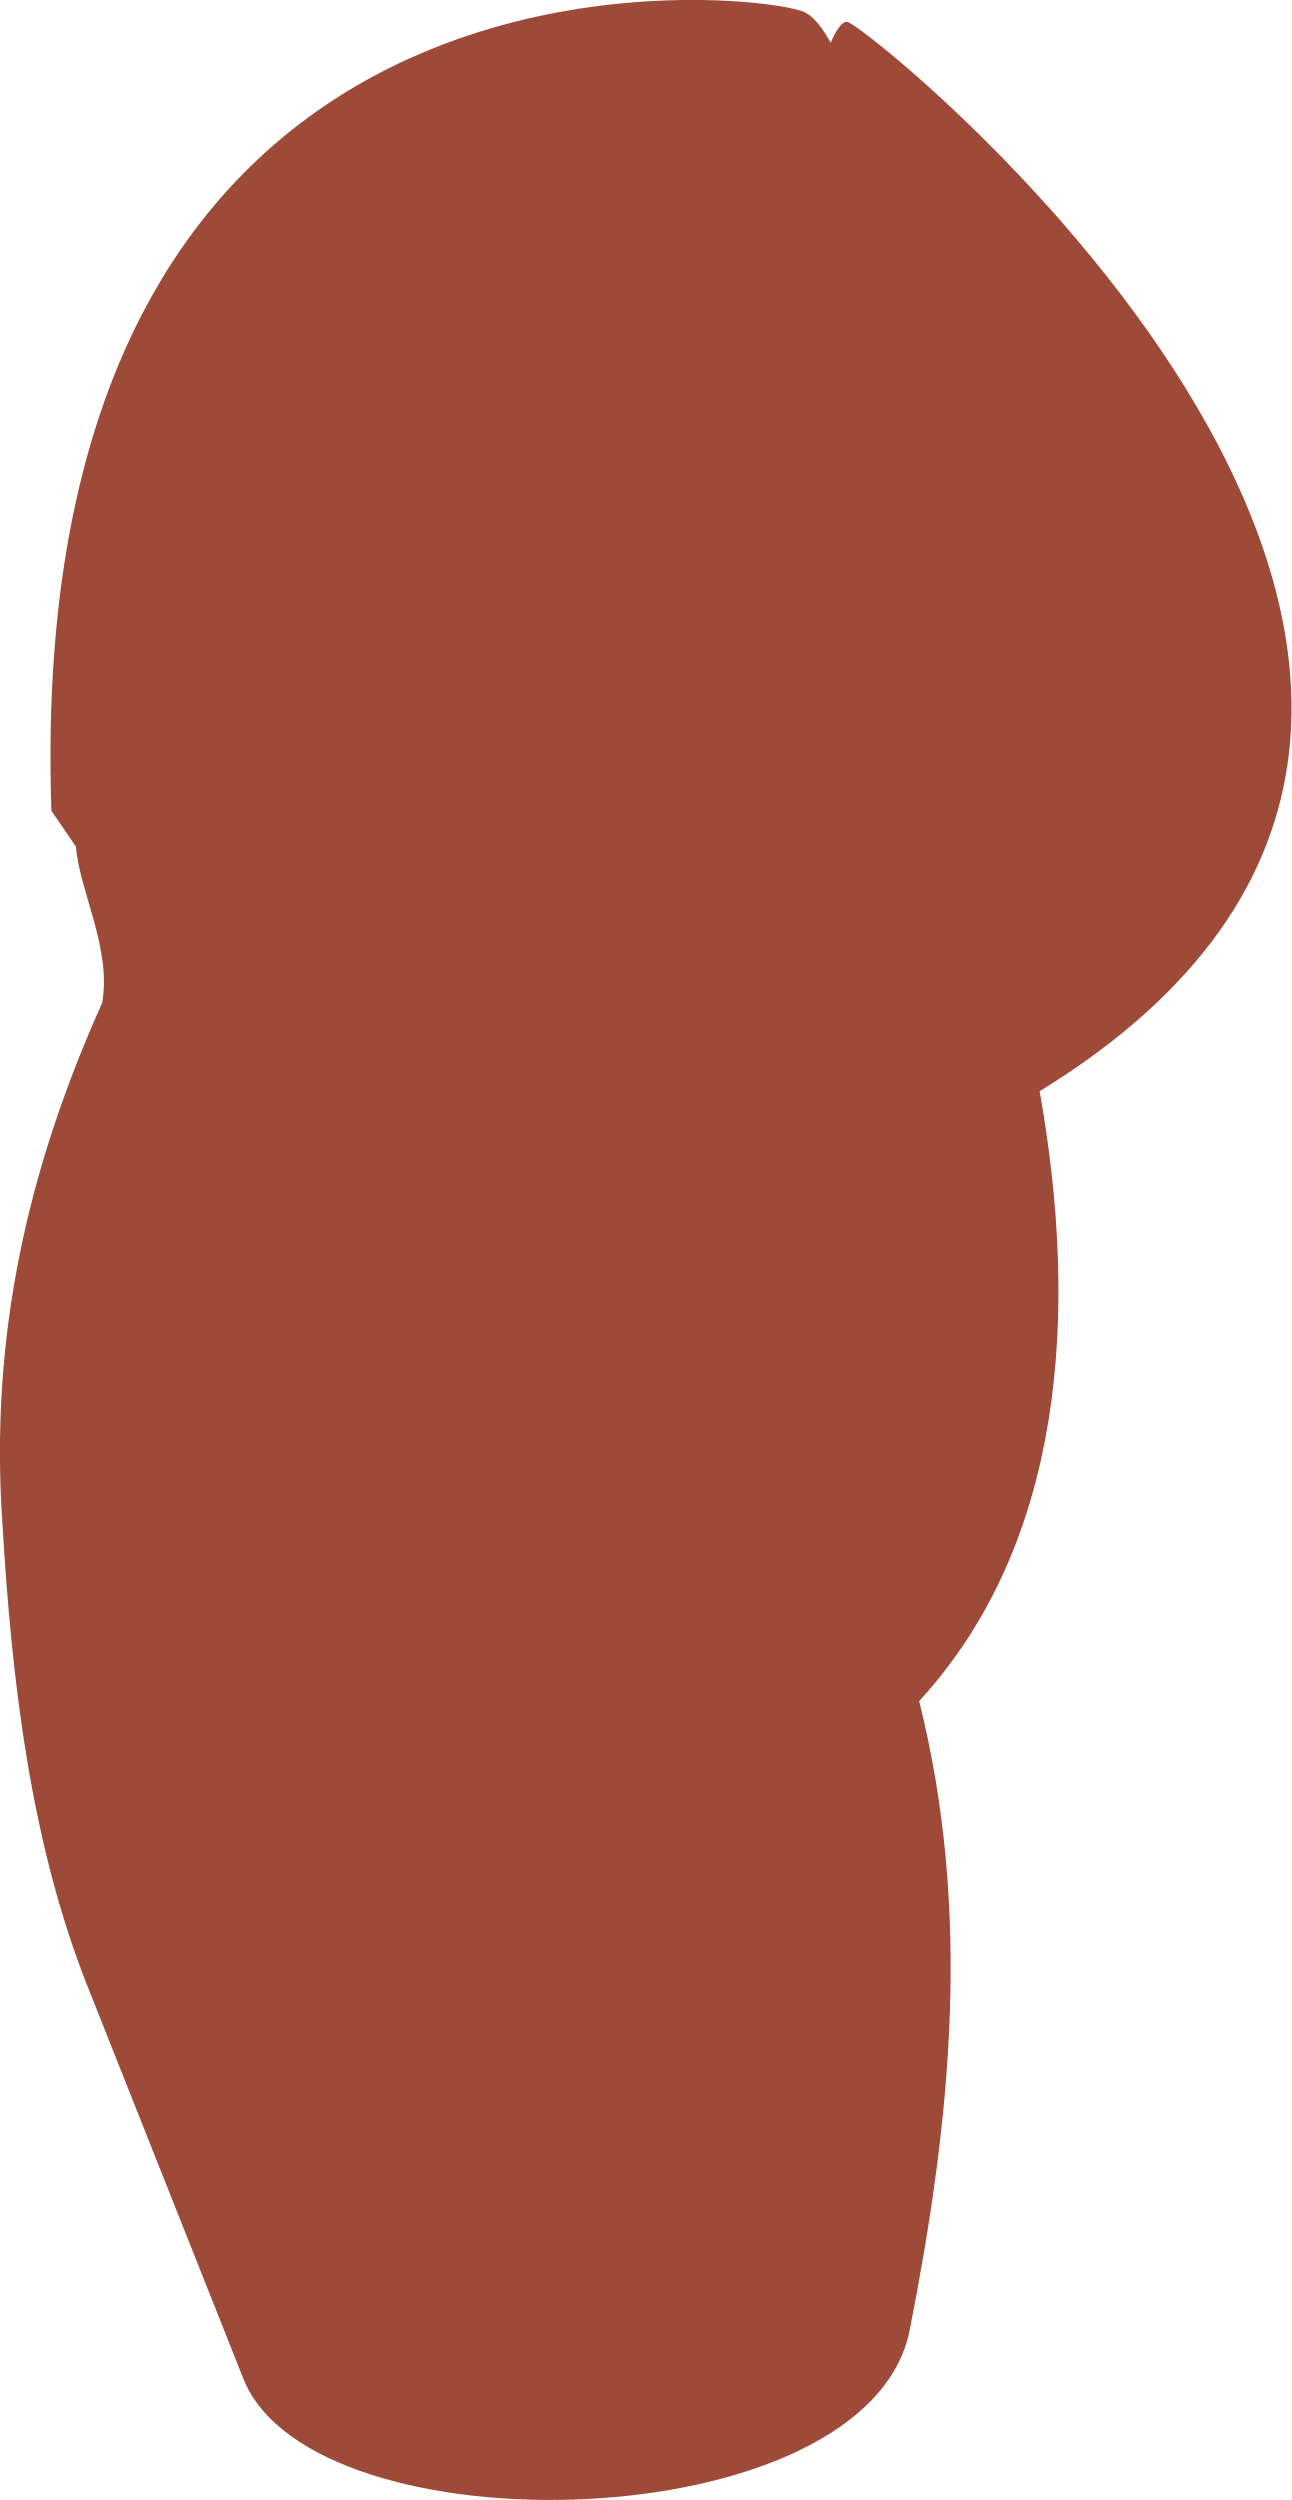
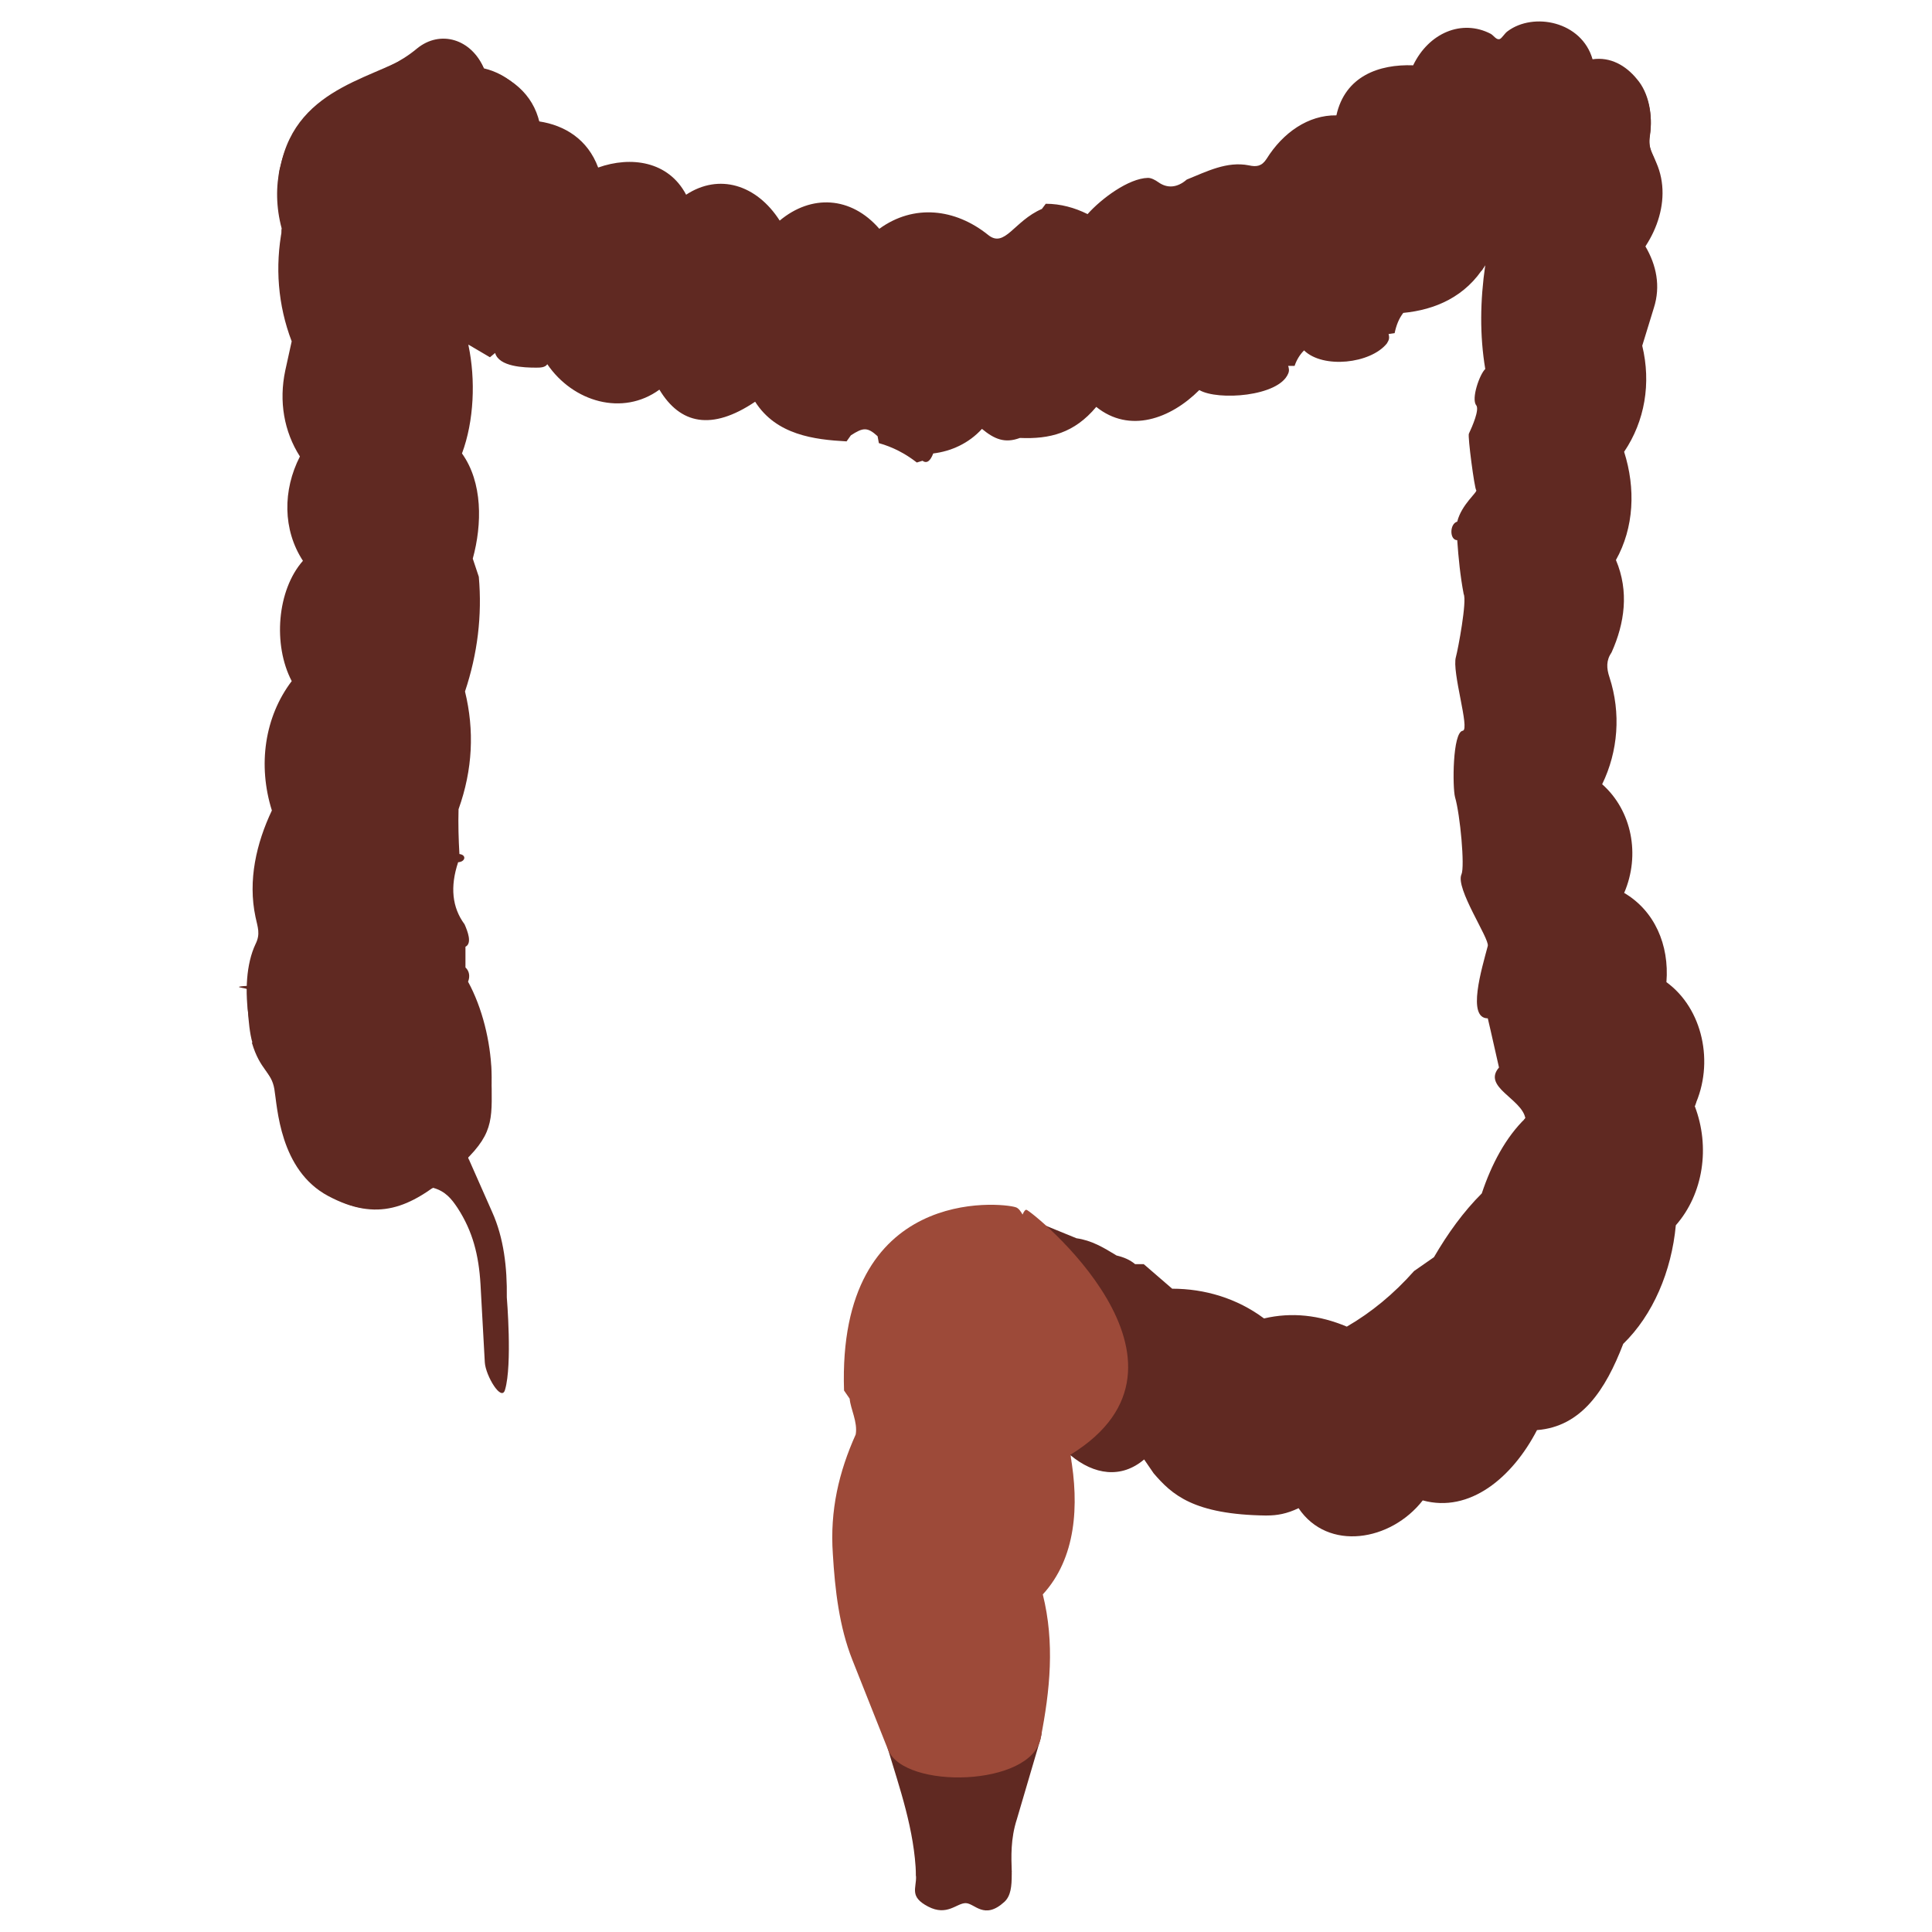
- <svg xmlns="http://www.w3.org/2000/svg" id="Layer_2" data-name="Layer 2" viewBox="0 0 68.61 132.81">
+ <svg xmlns="http://www.w3.org/2000/svg" id="Layer_1" data-name="Layer 1" viewBox="0 0 512 512">
  <defs>
    <style>
      .cls-1 {
+         fill: #602922;
+       }
+ 
+       .cls-2 {
        fill: #9d4a39;
      }
    </style>
  </defs>
-   <g id="Layer_1-2" data-name="Layer 1">
-     <g id="Rectum">
-       <path class="cls-1" d="M55.23,57.97c2.1,11.8,1.3,24-6.4,32.4,2.8,11.2,1.7,22.2-.5,33.4s-31.7,11.9-35.4,2.6l-8.3-20.9C1.63,97.87.63,89.37.13,80.97c-.7-10.1,1.4-19,5.3-27.7.5-2.9-1.2-5.9-1.4-8.3l-1.3-1.9C1.13-4.53,39.23-.53,42.53.57c.7.2,1.2,1,1.6,1.7.2-.5.6-1.2.9-1.1,1.3.3,44.9,35.5,10.2,56.8h0Z" />
-     </g>
+   <g id="Anus">
+     <path class="cls-1" d="M268.12,496.7c0,3.2-.23,5.71-1.94,7.31-5.37,4.91-7.88.34-10.28.34s-4.91,3.54-9.94.91-3.09-4.8-3.2-8c-.34-11.88,25.37-15.08,25.37-.57h0Z" />
+   </g>
+   <g id="Anal_Canal" data-name="Anal Canal">
+     <path class="cls-1" d="M275.78,460.71l-6.29,21.37c-1.71,5.26-1.49,10.06-1.37,13.83s-25.25,4.23-25.37,1.03c-.34-11.88-4.46-23.43-7.43-33.37s44.57-15.31,40.45-2.97h0v.11Z" />
+   </g>
+   <path id="Ascending_Colon" data-name="Ascending Colon" class="cls-1" d="M124.14,91.49c1.94,9.14,1.49,20.11-1.71,28.68,5.49,7.66,5.37,18.74,2.86,27.88l1.6,4.8c.91,10.28-.34,20.45-3.66,30.4,2.51,10.28,2.06,20.68-1.71,31.2-.11,4,0,7.88.23,11.88,1.94.23,1.6,2.06-.34,2.17-2.17,6.51-1.6,12,1.71,16.46.8,1.83,2.06,5.03.23,5.94v5.49c1.03.91,1.26,2.4.69,3.77,7.54,13.83,8.68,35.54,1.14,42.62-1.37,1.26-1.6,3.09-.91,4.57,0,0-6.4,6.17-9.48,7.43l-13.94,5.37c-6.74,1.03-14.51-2.74-19.2-8.46-5.26-6.29-7.31-14.97-7.77-23.54-7.88-8-11.08-27.54-6.17-37.94,1.37-2.74.57-4.46,0-7.2-2.06-9.71.23-19.54,4.34-28.23-3.77-12-1.94-24.8,5.26-34.28-5.03-9.6-3.89-24.11,2.97-31.88-5.37-8.23-5.37-18.74-.8-27.65-4.23-6.63-5.6-14.63-3.89-22.74l1.71-7.77c-3.66-9.6-4.46-19.77-2.51-29.94,11.43-24.45,49.37,30.74,49.37,30.74h0v.23h0Z" />
+   <path id="Sigmoid_Colon" data-name="Sigmoid Colon" class="cls-1" d="M335.66,401.63c-19.43-.23-25.14-5.6-29.94-11.2l-2.51-3.66c-6.06,5.14-13.26,4.11-19.54-1.14,2.4,13.48-12.34-63.54-10.97-62.62l12.57,5.14c4,.57,7.08,2.4,10.63,4.57,1.94.46,3.54,1.14,4.91,2.29h2.29l7.54,6.51c8.57,0,17.14,2.51,24.34,7.88,7.31-1.71,14.63-.91,21.94,2.17,6.51-3.77,12.46-8.68,17.83-14.74l5.26-3.66c3.66-6.29,7.77-12,12.68-16.91,2.51-7.54,6.29-14.86,11.66-20-1.03-5.14,50.05-14.63,44.79-3.09,4.11,10.74,2.29,23.2-5.03,31.54-1.14,12.23-6.06,23.77-13.94,31.43-4.69,12.23-11.08,21.94-22.85,22.85-6.51,12.57-17.83,22.05-30.28,18.63-8.46,10.86-25.14,13.6-32.91,2.06-3.09,1.49-5.71,1.94-8.34,1.94h-.11Z" />
+   <path id="Cecum" class="cls-1" d="M66.77,276.39c2.17,7.31,5.14,7.54,5.94,12.23s1.37,21.48,14.28,28.34,21.6,3.31,32.45-5.94,10.97-12.8,10.86-22.51-1.03-10.63-1.14-12.11-8.91-16.8-8.23-2.51c.69,14.28-35.77-13.48-49.82-12.91-14.06.57-4.57.69-5.6,1.37,0,0,0,9.26,1.37,13.94h-.11v.11Z" />
+   <path id="Descending_colon" data-name="Descending colon" class="cls-1" d="M404.22,296.27c-1.03-5.14-11.43-8.23-6.97-13.37-1.94-8.68-2.97-13.03-2.97-13.03-5.6,0-1.6-13.14,0-19.2.46-1.94-8.68-15.31-6.97-18.97.91-2.06-.34-15.77-1.71-20.45-.69-2.51-.69-17.26,2.06-17.6,1.94-.34-2.97-15.66-1.83-19.54.57-2.06,2.97-14.86,2.06-16.68-.91-4.8-1.37-9.48-1.71-14.28-2.06,0-2.06-4.34,0-4.91,1.14-4.57,5.49-7.88,5.03-8.34-.46-.46-2.29-14.28-1.94-14.97.91-1.94,2.86-6.4,1.94-7.54-1.37-1.71.91-8.23,2.4-9.6-1.49-8.91-1.37-18.06,0-27.54-5.14,8.46,8.57-18.51,17.6-18.17,4.11-8.57,29.03,6.74,24.8,13.14,2.97,5.03,4.11,10.63,2.29,16.34l-3.09,10.06c2.4,9.94.69,20-4.8,28.11,3.09,9.71,2.63,20.11-2.17,28.68,3.54,8.34,2.29,16.8-1.14,24.45-1.49,2.17-1.37,4.23-.57,6.63,3.09,9.48,2.29,19.65-1.94,28.34,7.88,6.97,10.17,18.74,5.83,28.8,8,4.69,12,13.71,11.2,23.65,9.6,6.97,12.8,21.37,7.43,32.91,4.11,10.74-50.17,8.23-44.79,3.09h.23-.23Z" />
+   <path id="Transverse_Colon" data-name="Transverse Colon" class="cls-1" d="M393.59,70.24c-5.14,8.46-13.37,11.88-21.71,12.68-1.14,1.49-1.83,3.2-2.29,5.37l-1.6.23c.34,1.26,0,1.71-.46,2.51-4.34,5.37-16.91,6.74-21.94,1.83-1.03,1.03-1.94,2.4-2.51,4.11h-1.71c.23.57.34,1.37,0,2.06-2.51,6.06-18.63,7.2-23.54,4.34-7.66,7.66-18.51,11.54-27.31,4.46-5.83,6.97-12.34,8.57-20.23,8.23-4,1.49-6.74.34-10.06-2.4-3.54,3.89-8.23,5.94-12.91,6.51-.8,2.06-1.71,2.74-2.86,1.94l-1.49.46c-3.09-2.4-6.4-4.11-10.06-5.14l-.34-1.83c-2.74-2.51-3.89-2.29-7.08-.23l-1.14,1.6c-8.57-.46-18.63-1.71-24.23-10.51-11.54,7.77-19.88,5.94-25.37-3.2-9.71,7.08-22.85,3.31-29.71-6.74-.57.91-1.94.91-2.97.91-3.2,0-9.83-.23-10.86-3.89l-1.37,1.14-5.83-3.43c1.94,9.14-51.31-20.68-49.37-30.74-2.97-11.08-.34-22.28,6.74-29.83,9.6-10.06,20.11-10.28,29.14-17.83,6.17-5.03,14.4-2.51,17.71,5.26,6.74,1.6,11.88,6.63,14.63,14.06,6.86,1.03,12.91,4.8,15.66,12.23,8.68-3.09,18.63-1.71,23.31,7.2,8.68-5.71,18.63-2.74,24.8,6.86,8.34-6.97,18.86-6.51,26.4,2.17,9.14-6.63,20.11-5.37,28.8,1.6,4.46,3.66,6.86-3.66,14.28-6.86l1.03-1.37c3.89,0,7.66,1.03,11.08,2.74,3.66-4.11,10.86-9.48,16-9.6.91,0,1.94.57,2.74,1.14,2.4,1.71,5.03,1.49,7.54-.69,5.37-2.17,10.63-4.91,16.46-3.77,2.06.46,3.43.23,4.69-1.71,4.34-6.97,11.08-11.66,18.51-11.54,2.29-10.4,11.31-13.6,20.34-13.26,4.11-8.57,12.91-12.34,20.57-8.34.8.46,1.49,1.71,2.4,1.37.57-.23,1.26-1.49,2.06-2.06,6.86-5.14,19.65-2.63,22.51,7.43,4.69-.69,8.8,1.6,11.77,5.26,3.09,3.54,4.23,9.37,3.43,14.63-.57,3.66.46,4.69,1.71,7.54,9.14,20.8-21.83,50.51-45.14,26.85h0l-.23.23h0Z" />
+   <path id="Hepatic_flexure" data-name="Hepatic flexure" class="cls-1" d="M74.31,44.3c4.23-22.28,27.31-23.65,36.34-31.08,6.17-5.03,14.4-2.51,17.71,5.26,6.74,1.6,12.91,6.29,14.63,14.06,3.2,13.83-75.19,45.48-68.79,11.88h.11v-.11Z" />
+   <path id="Splenic_Flexure" data-name="Splenic Flexure" class="cls-1" d="M397.48,10.7c.57-.23,1.26-1.49,2.06-2.06,6.86-5.14,19.65-2.63,22.51,7.43,4.69-.69,8.8,1.6,11.77,5.26,3.09,3.54,4.23,9.37,3.43,14.63-.57,3.66.91,4.57,1.71,7.54,11.2,41.71-63.88-23.2-41.25-32.68h-.23v-.11Z" />
+   <path id="Appendix" class="cls-1" d="M124.36,307.47l6.06,13.71c3.09,6.86,4,14.74,3.89,22.63,0,0,1.49,17.83-.46,24.45-.91,3.43-5.14-3.66-5.37-7.2l-1.14-20.68c-.46-7.77-2.06-14.06-6.06-20.23-1.6-2.4-3.2-4.46-6.51-5.37,0,0-2.74-15.77,9.48-7.43h.11v.11Z" />
+   <g id="Rectum">
+     <path class="cls-2" d="M283.66,385.52c2.4,13.48,1.49,27.43-7.31,37.02,3.2,12.8,1.94,25.37-.57,38.17-2.51,12.8-36.22,13.6-40.45,2.97l-9.48-23.88c-3.43-8.68-4.57-18.4-5.14-28-.8-11.54,1.6-21.71,6.06-31.65.57-3.31-1.37-6.74-1.6-9.48l-1.49-2.17c-1.83-54.39,41.71-49.82,45.48-48.57.8.23,1.37,1.14,1.83,1.94.23-.57.69-1.37,1.03-1.26,1.49.34,51.31,40.57,11.66,64.91h0Z" />
  </g>
</svg>
